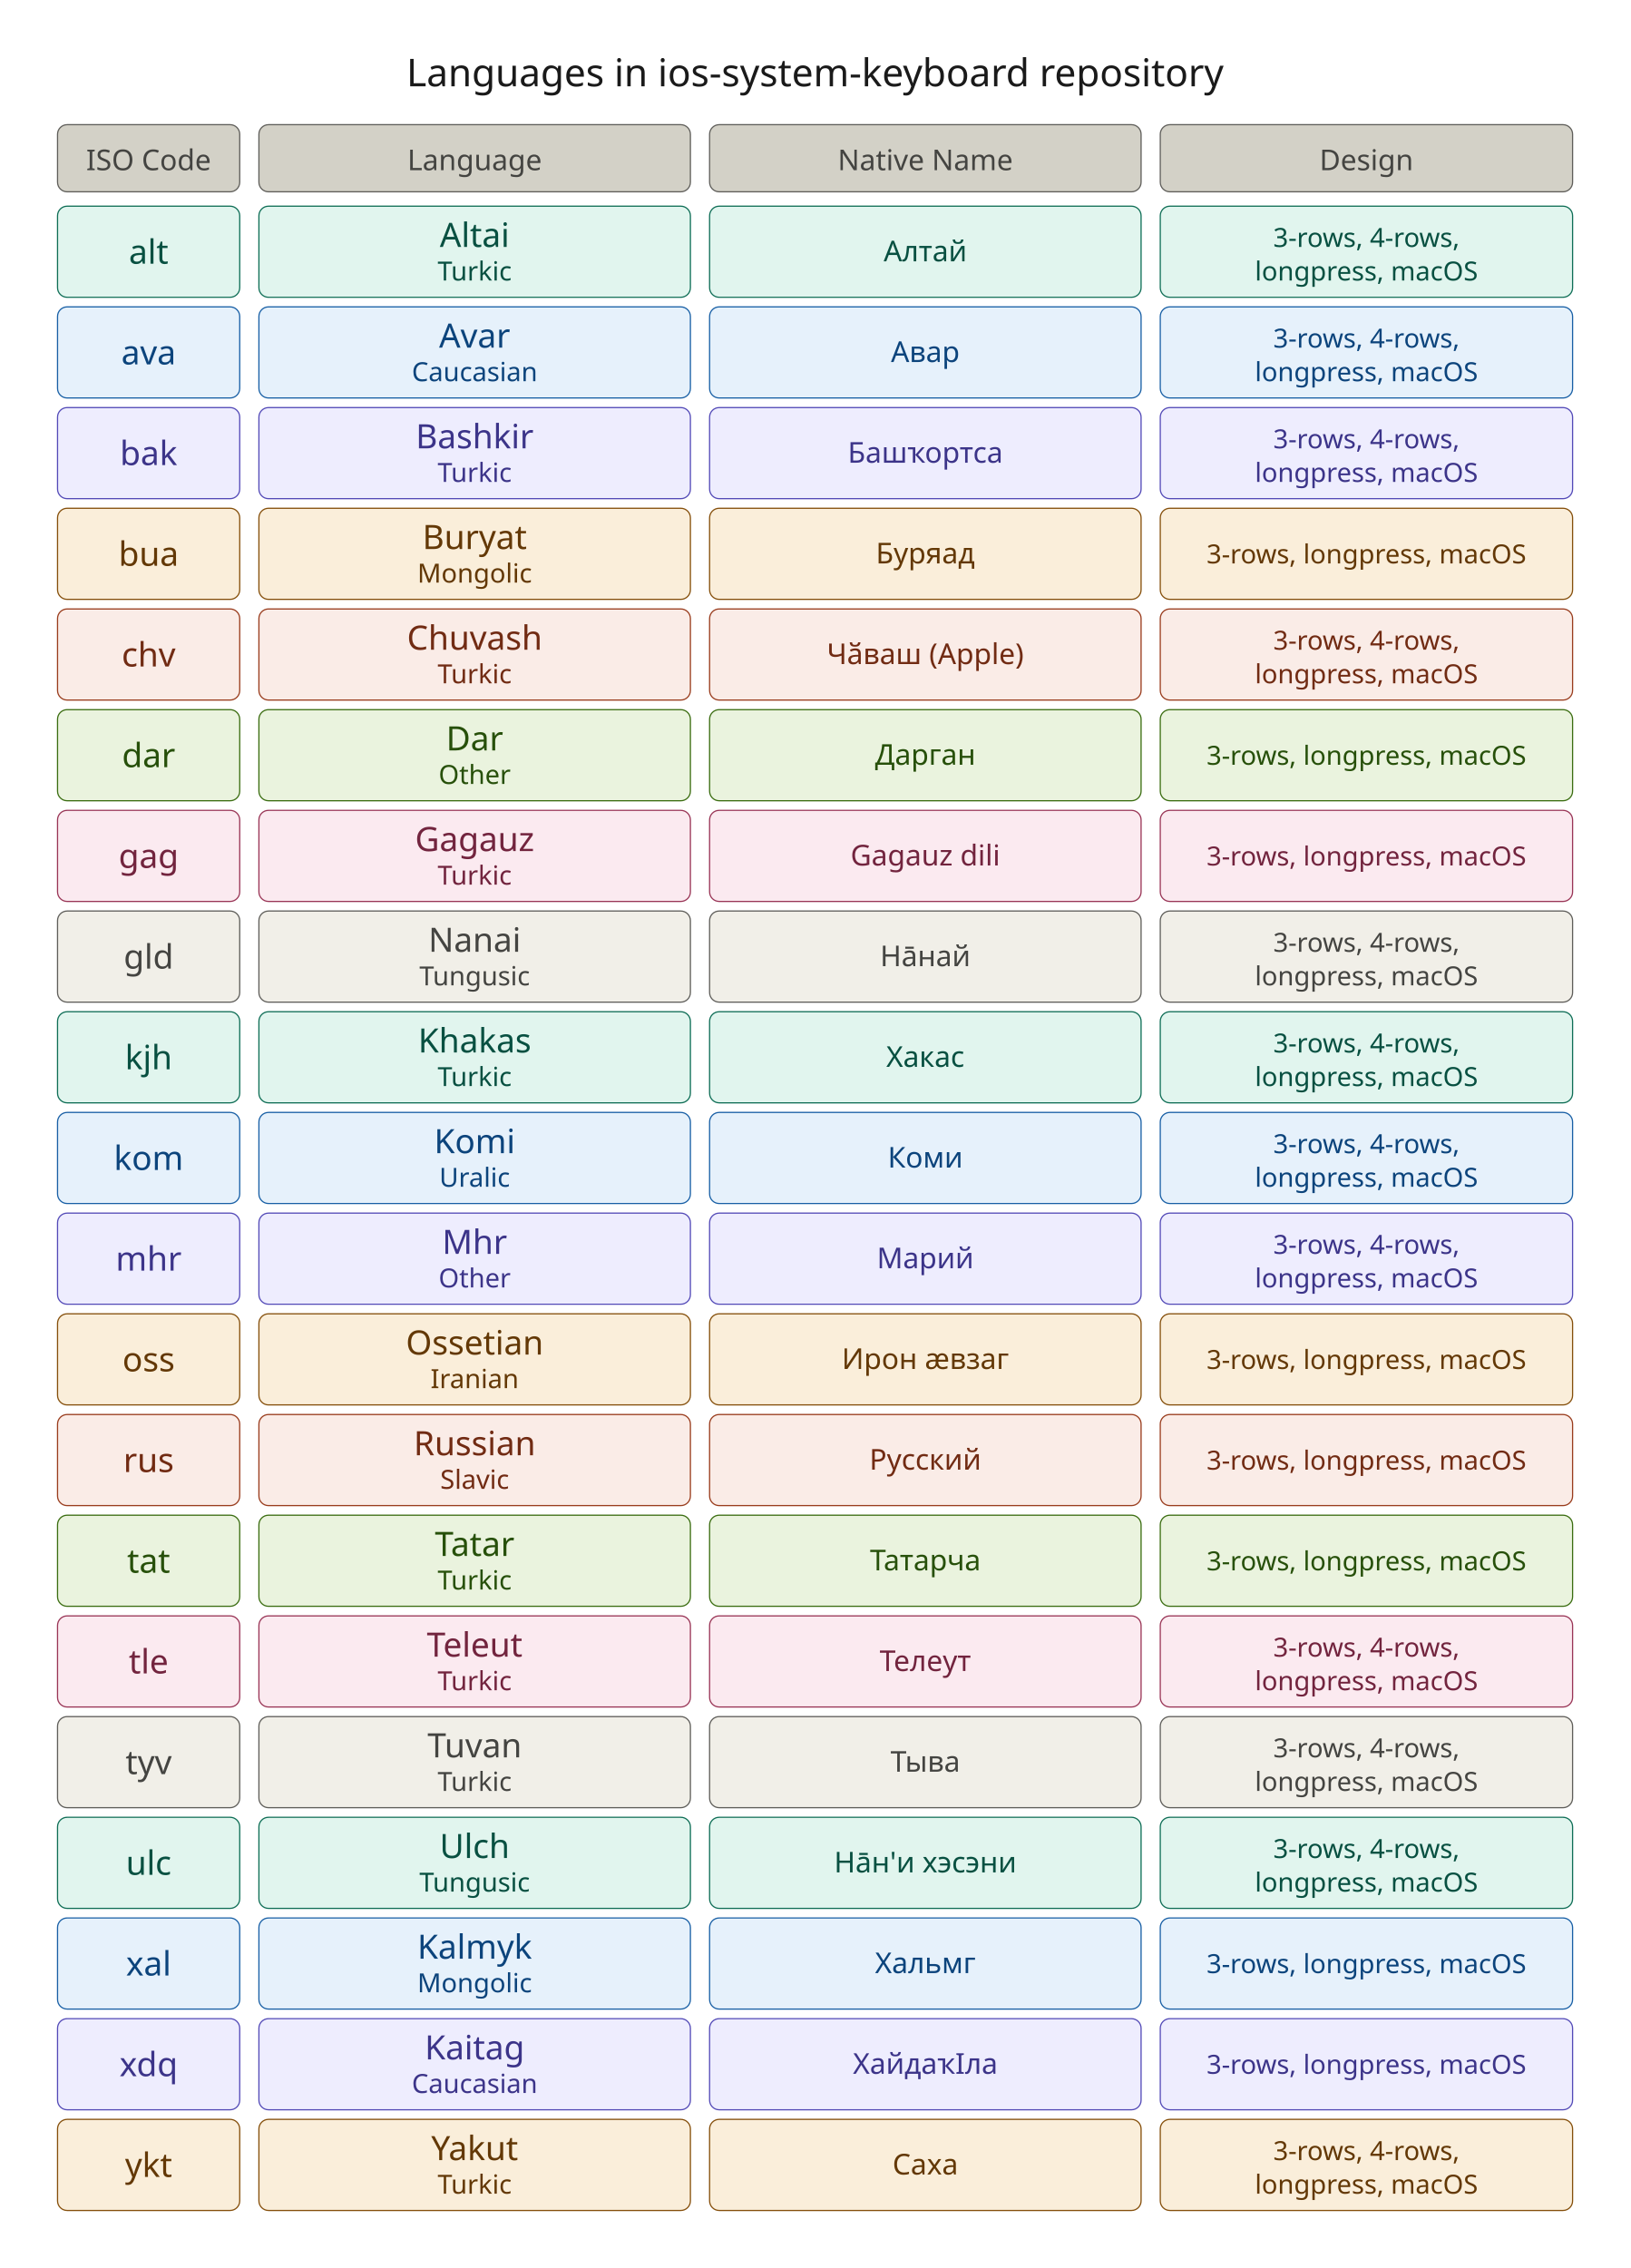
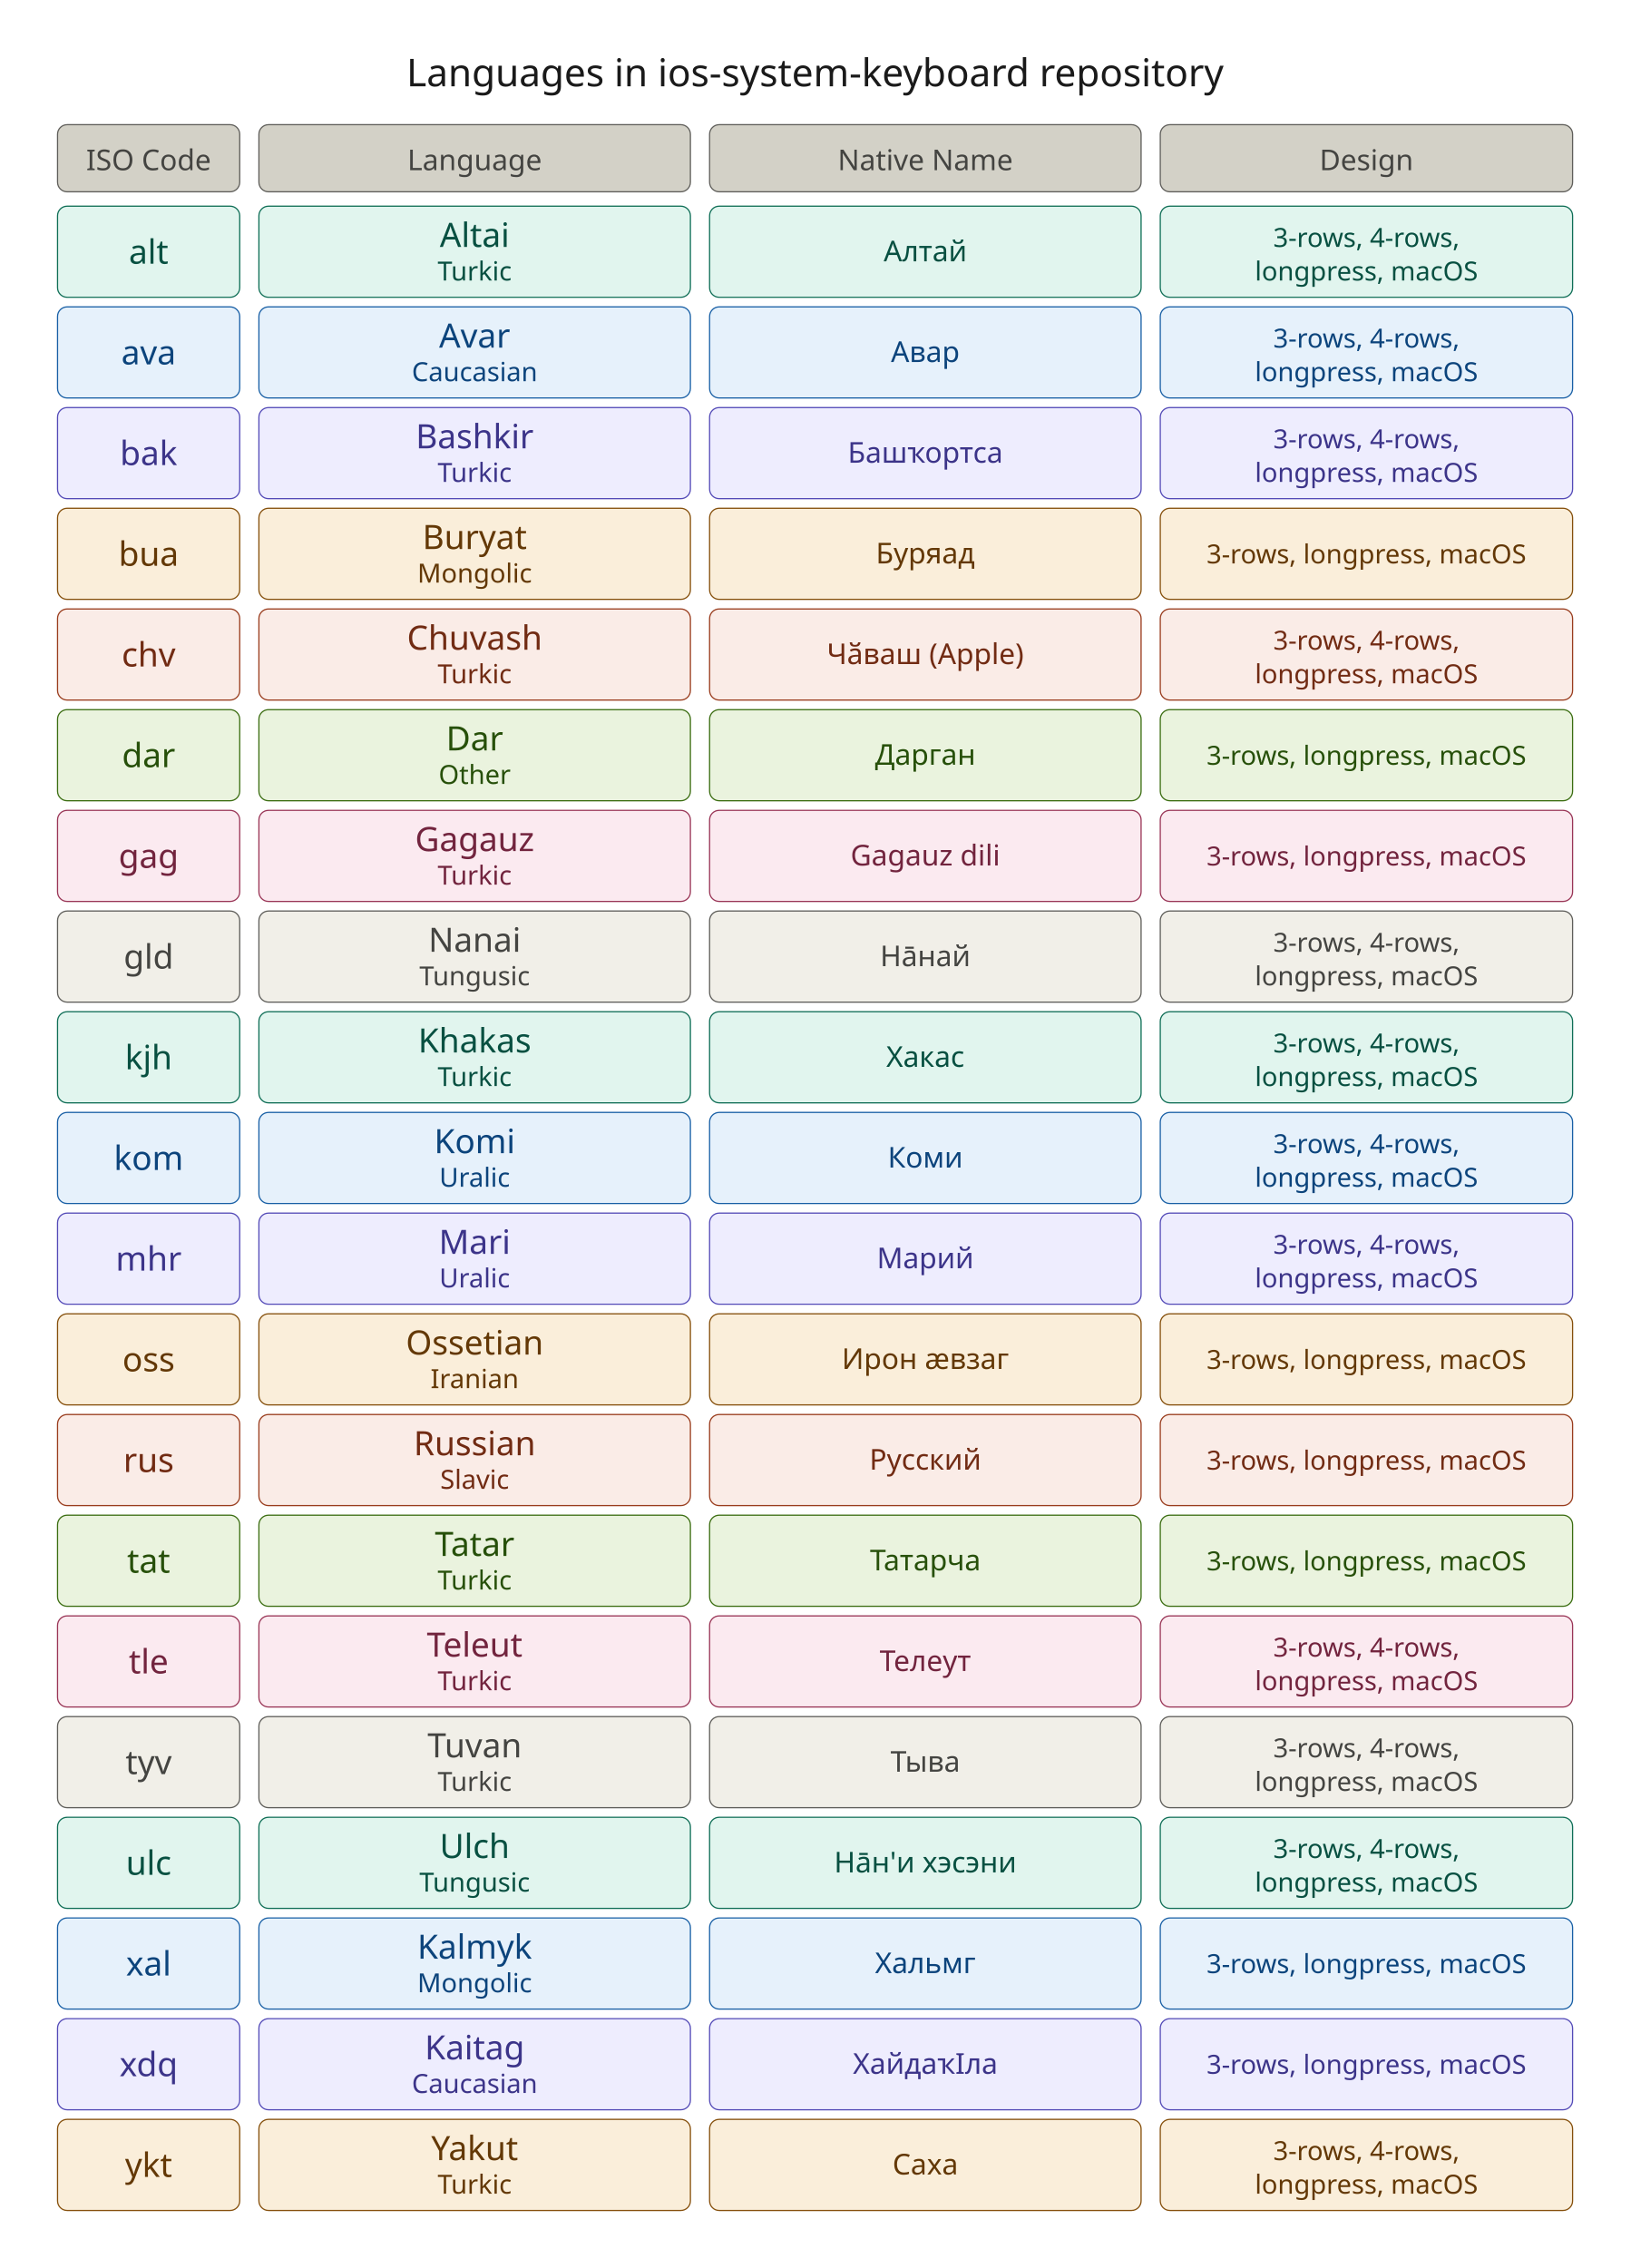
<svg xmlns="http://www.w3.org/2000/svg" width="100%" viewBox="0 0 680 946" font-family="sans-serif">
  <text font-size="16" font-weight="500" fill="#1a1a1a" x="340" y="36" text-anchor="middle">Languages in ios-system-keyboard repository</text>
  <rect x="24" y="52" width="76" height="28" rx="4" fill="#D3D1C7" stroke="#5F5E5A" stroke-width="0.5" />
  <text font-size="12" fill="#444441" x="62" y="71" text-anchor="middle">ISO Code</text>
  <rect x="108" y="52" width="180" height="28" rx="4" fill="#D3D1C7" stroke="#5F5E5A" stroke-width="0.5" />
  <text font-size="12" fill="#444441" x="198" y="71" text-anchor="middle">Language</text>
  <rect x="296" y="52" width="180" height="28" rx="4" fill="#D3D1C7" stroke="#5F5E5A" stroke-width="0.5" />
  <text font-size="12" fill="#444441" x="386" y="71" text-anchor="middle">Native Name</text>
  <rect x="484" y="52" width="172" height="28" rx="4" fill="#D3D1C7" stroke="#5F5E5A" stroke-width="0.5" />
  <text font-size="12" fill="#444441" x="570" y="71" text-anchor="middle">Design</text>
  <rect x="24" y="86" width="76" height="38" rx="4" fill="#E1F5EE" stroke="#0F6E56" stroke-width="0.5" />
  <text font-size="14" font-weight="500" fill="#085041" x="62" y="110" text-anchor="middle">alt</text>
  <rect x="108" y="86" width="180" height="38" rx="4" fill="#E1F5EE" stroke="#0F6E56" stroke-width="0.5" />
  <text font-size="14" font-weight="500" fill="#085041" x="198" y="103" text-anchor="middle">Altai</text>
  <text font-size="11" fill="#085041" x="198" y="117" text-anchor="middle">Turkic</text>
  <rect x="296" y="86" width="180" height="38" rx="4" fill="#E1F5EE" stroke="#0F6E56" stroke-width="0.5" />
  <text font-size="12" fill="#085041" x="386" y="109" text-anchor="middle">Алтай</text>
  <rect x="484" y="86" width="172" height="38" rx="4" fill="#E1F5EE" stroke="#0F6E56" stroke-width="0.5" />
  <text font-size="11" fill="#085041" x="570" y="103" text-anchor="middle">3-rows, 4-rows,</text>
  <text font-size="11" fill="#085041" x="570" y="117" text-anchor="middle">longpress, macOS</text>
  <rect x="24" y="128" width="76" height="38" rx="4" fill="#E6F1FB" stroke="#185FA5" stroke-width="0.5" />
  <text font-size="14" font-weight="500" fill="#0C447C" x="62" y="152" text-anchor="middle">ava</text>
  <rect x="108" y="128" width="180" height="38" rx="4" fill="#E6F1FB" stroke="#185FA5" stroke-width="0.5" />
  <text font-size="14" font-weight="500" fill="#0C447C" x="198" y="145" text-anchor="middle">Avar</text>
  <text font-size="11" fill="#0C447C" x="198" y="159" text-anchor="middle">Caucasian</text>
  <rect x="296" y="128" width="180" height="38" rx="4" fill="#E6F1FB" stroke="#185FA5" stroke-width="0.5" />
  <text font-size="12" fill="#0C447C" x="386" y="151" text-anchor="middle">Авар</text>
  <rect x="484" y="128" width="172" height="38" rx="4" fill="#E6F1FB" stroke="#185FA5" stroke-width="0.5" />
  <text font-size="11" fill="#0C447C" x="570" y="145" text-anchor="middle">3-rows, 4-rows,</text>
  <text font-size="11" fill="#0C447C" x="570" y="159" text-anchor="middle">longpress, macOS</text>
  <rect x="24" y="170" width="76" height="38" rx="4" fill="#EEEDFE" stroke="#534AB7" stroke-width="0.5" />
  <text font-size="14" font-weight="500" fill="#3C3489" x="62" y="194" text-anchor="middle">bak</text>
  <rect x="108" y="170" width="180" height="38" rx="4" fill="#EEEDFE" stroke="#534AB7" stroke-width="0.5" />
  <text font-size="14" font-weight="500" fill="#3C3489" x="198" y="187" text-anchor="middle">Bashkir</text>
  <text font-size="11" fill="#3C3489" x="198" y="201" text-anchor="middle">Turkic</text>
  <rect x="296" y="170" width="180" height="38" rx="4" fill="#EEEDFE" stroke="#534AB7" stroke-width="0.5" />
  <text font-size="12" fill="#3C3489" x="386" y="193" text-anchor="middle">Башҡортса</text>
  <rect x="484" y="170" width="172" height="38" rx="4" fill="#EEEDFE" stroke="#534AB7" stroke-width="0.5" />
  <text font-size="11" fill="#3C3489" x="570" y="187" text-anchor="middle">3-rows, 4-rows,</text>
  <text font-size="11" fill="#3C3489" x="570" y="201" text-anchor="middle">longpress, macOS</text>
  <rect x="24" y="212" width="76" height="38" rx="4" fill="#FAEEDA" stroke="#854F0B" stroke-width="0.5" />
  <text font-size="14" font-weight="500" fill="#633806" x="62" y="236" text-anchor="middle">bua</text>
  <rect x="108" y="212" width="180" height="38" rx="4" fill="#FAEEDA" stroke="#854F0B" stroke-width="0.5" />
  <text font-size="14" font-weight="500" fill="#633806" x="198" y="229" text-anchor="middle">Buryat</text>
  <text font-size="11" fill="#633806" x="198" y="243" text-anchor="middle">Mongolic</text>
  <rect x="296" y="212" width="180" height="38" rx="4" fill="#FAEEDA" stroke="#854F0B" stroke-width="0.5" />
  <text font-size="12" fill="#633806" x="386" y="235" text-anchor="middle">Буряад</text>
  <rect x="484" y="212" width="172" height="38" rx="4" fill="#FAEEDA" stroke="#854F0B" stroke-width="0.5" />
  <text font-size="11" fill="#633806" x="570" y="235" text-anchor="middle">3-rows, longpress, macOS</text>
  <rect x="24" y="254" width="76" height="38" rx="4" fill="#FAECE7" stroke="#993C1D" stroke-width="0.5" />
  <text font-size="14" font-weight="500" fill="#712B13" x="62" y="278" text-anchor="middle">chv</text>
  <rect x="108" y="254" width="180" height="38" rx="4" fill="#FAECE7" stroke="#993C1D" stroke-width="0.5" />
  <text font-size="14" font-weight="500" fill="#712B13" x="198" y="271" text-anchor="middle">Chuvash</text>
  <text font-size="11" fill="#712B13" x="198" y="285" text-anchor="middle">Turkic</text>
  <rect x="296" y="254" width="180" height="38" rx="4" fill="#FAECE7" stroke="#993C1D" stroke-width="0.5" />
  <text font-size="12" fill="#712B13" x="386" y="277" text-anchor="middle">Чӑваш (Apple)</text>
  <rect x="484" y="254" width="172" height="38" rx="4" fill="#FAECE7" stroke="#993C1D" stroke-width="0.5" />
  <text font-size="11" fill="#712B13" x="570" y="271" text-anchor="middle">3-rows, 4-rows,</text>
  <text font-size="11" fill="#712B13" x="570" y="285" text-anchor="middle">longpress, macOS</text>
  <rect x="24" y="296" width="76" height="38" rx="4" fill="#EAF3DE" stroke="#3B6D11" stroke-width="0.5" />
  <text font-size="14" font-weight="500" fill="#27500A" x="62" y="320" text-anchor="middle">dar</text>
  <rect x="108" y="296" width="180" height="38" rx="4" fill="#EAF3DE" stroke="#3B6D11" stroke-width="0.5" />
  <text font-size="14" font-weight="500" fill="#27500A" x="198" y="313" text-anchor="middle">Dar</text>
  <text font-size="11" fill="#27500A" x="198" y="327" text-anchor="middle">Other</text>
  <rect x="296" y="296" width="180" height="38" rx="4" fill="#EAF3DE" stroke="#3B6D11" stroke-width="0.5" />
  <text font-size="12" fill="#27500A" x="386" y="319" text-anchor="middle">Дарган</text>
  <rect x="484" y="296" width="172" height="38" rx="4" fill="#EAF3DE" stroke="#3B6D11" stroke-width="0.5" />
  <text font-size="11" fill="#27500A" x="570" y="319" text-anchor="middle">3-rows, longpress, macOS</text>
  <rect x="24" y="338" width="76" height="38" rx="4" fill="#FBEAF0" stroke="#993556" stroke-width="0.5" />
  <text font-size="14" font-weight="500" fill="#72243E" x="62" y="362" text-anchor="middle">gag</text>
  <rect x="108" y="338" width="180" height="38" rx="4" fill="#FBEAF0" stroke="#993556" stroke-width="0.5" />
  <text font-size="14" font-weight="500" fill="#72243E" x="198" y="355" text-anchor="middle">Gagauz</text>
  <text font-size="11" fill="#72243E" x="198" y="369" text-anchor="middle">Turkic</text>
  <rect x="296" y="338" width="180" height="38" rx="4" fill="#FBEAF0" stroke="#993556" stroke-width="0.5" />
  <text font-size="12" fill="#72243E" x="386" y="361" text-anchor="middle">Gagauz dili</text>
  <rect x="484" y="338" width="172" height="38" rx="4" fill="#FBEAF0" stroke="#993556" stroke-width="0.5" />
  <text font-size="11" fill="#72243E" x="570" y="361" text-anchor="middle">3-rows, longpress, macOS</text>
  <rect x="24" y="380" width="76" height="38" rx="4" fill="#F1EFE8" stroke="#5F5E5A" stroke-width="0.5" />
  <text font-size="14" font-weight="500" fill="#444441" x="62" y="404" text-anchor="middle">gld</text>
  <rect x="108" y="380" width="180" height="38" rx="4" fill="#F1EFE8" stroke="#5F5E5A" stroke-width="0.5" />
  <text font-size="14" font-weight="500" fill="#444441" x="198" y="397" text-anchor="middle">Nanai</text>
  <text font-size="11" fill="#444441" x="198" y="411" text-anchor="middle">Tungusic</text>
  <rect x="296" y="380" width="180" height="38" rx="4" fill="#F1EFE8" stroke="#5F5E5A" stroke-width="0.5" />
  <text font-size="12" fill="#444441" x="386" y="403" text-anchor="middle">На̄най</text>
  <rect x="484" y="380" width="172" height="38" rx="4" fill="#F1EFE8" stroke="#5F5E5A" stroke-width="0.5" />
  <text font-size="11" fill="#444441" x="570" y="397" text-anchor="middle">3-rows, 4-rows,</text>
  <text font-size="11" fill="#444441" x="570" y="411" text-anchor="middle">longpress, macOS</text>
  <rect x="24" y="422" width="76" height="38" rx="4" fill="#E1F5EE" stroke="#0F6E56" stroke-width="0.5" />
  <text font-size="14" font-weight="500" fill="#085041" x="62" y="446" text-anchor="middle">kjh</text>
  <rect x="108" y="422" width="180" height="38" rx="4" fill="#E1F5EE" stroke="#0F6E56" stroke-width="0.5" />
  <text font-size="14" font-weight="500" fill="#085041" x="198" y="439" text-anchor="middle">Khakas</text>
  <text font-size="11" fill="#085041" x="198" y="453" text-anchor="middle">Turkic</text>
  <rect x="296" y="422" width="180" height="38" rx="4" fill="#E1F5EE" stroke="#0F6E56" stroke-width="0.5" />
  <text font-size="12" fill="#085041" x="386" y="445" text-anchor="middle">Хакас</text>
  <rect x="484" y="422" width="172" height="38" rx="4" fill="#E1F5EE" stroke="#0F6E56" stroke-width="0.5" />
  <text font-size="11" fill="#085041" x="570" y="439" text-anchor="middle">3-rows, 4-rows,</text>
  <text font-size="11" fill="#085041" x="570" y="453" text-anchor="middle">longpress, macOS</text>
  <rect x="24" y="464" width="76" height="38" rx="4" fill="#E6F1FB" stroke="#185FA5" stroke-width="0.5" />
  <text font-size="14" font-weight="500" fill="#0C447C" x="62" y="488" text-anchor="middle">kom</text>
  <rect x="108" y="464" width="180" height="38" rx="4" fill="#E6F1FB" stroke="#185FA5" stroke-width="0.5" />
  <text font-size="14" font-weight="500" fill="#0C447C" x="198" y="481" text-anchor="middle">Komi</text>
  <text font-size="11" fill="#0C447C" x="198" y="495" text-anchor="middle">Uralic</text>
  <rect x="296" y="464" width="180" height="38" rx="4" fill="#E6F1FB" stroke="#185FA5" stroke-width="0.5" />
  <text font-size="12" fill="#0C447C" x="386" y="487" text-anchor="middle">Коми</text>
  <rect x="484" y="464" width="172" height="38" rx="4" fill="#E6F1FB" stroke="#185FA5" stroke-width="0.5" />
  <text font-size="11" fill="#0C447C" x="570" y="481" text-anchor="middle">3-rows, 4-rows,</text>
  <text font-size="11" fill="#0C447C" x="570" y="495" text-anchor="middle">longpress, macOS</text>
  <rect x="24" y="506" width="76" height="38" rx="4" fill="#EEEDFE" stroke="#534AB7" stroke-width="0.5" />
  <text font-size="14" font-weight="500" fill="#3C3489" x="62" y="530" text-anchor="middle">mhr</text>
  <rect x="108" y="506" width="180" height="38" rx="4" fill="#EEEDFE" stroke="#534AB7" stroke-width="0.5" />
-   <text font-size="14" font-weight="500" fill="#3C3489" x="198" y="523" text-anchor="middle">Mhr</text>
-   <text font-size="11" fill="#3C3489" x="198" y="537" text-anchor="middle">Other</text>
+   <text font-size="14" font-weight="500" fill="#3C3489" x="198" y="523" text-anchor="middle">Mari</text>
+   <text font-size="11" fill="#3C3489" x="198" y="537" text-anchor="middle">Uralic</text>
  <rect x="296" y="506" width="180" height="38" rx="4" fill="#EEEDFE" stroke="#534AB7" stroke-width="0.5" />
  <text font-size="12" fill="#3C3489" x="386" y="529" text-anchor="middle">Марий</text>
  <rect x="484" y="506" width="172" height="38" rx="4" fill="#EEEDFE" stroke="#534AB7" stroke-width="0.5" />
  <text font-size="11" fill="#3C3489" x="570" y="523" text-anchor="middle">3-rows, 4-rows,</text>
  <text font-size="11" fill="#3C3489" x="570" y="537" text-anchor="middle">longpress, macOS</text>
  <rect x="24" y="548" width="76" height="38" rx="4" fill="#FAEEDA" stroke="#854F0B" stroke-width="0.5" />
  <text font-size="14" font-weight="500" fill="#633806" x="62" y="572" text-anchor="middle">oss</text>
  <rect x="108" y="548" width="180" height="38" rx="4" fill="#FAEEDA" stroke="#854F0B" stroke-width="0.5" />
  <text font-size="14" font-weight="500" fill="#633806" x="198" y="565" text-anchor="middle">Ossetian</text>
  <text font-size="11" fill="#633806" x="198" y="579" text-anchor="middle">Iranian</text>
  <rect x="296" y="548" width="180" height="38" rx="4" fill="#FAEEDA" stroke="#854F0B" stroke-width="0.5" />
  <text font-size="12" fill="#633806" x="386" y="571" text-anchor="middle">Ирон ӕвзаг</text>
  <rect x="484" y="548" width="172" height="38" rx="4" fill="#FAEEDA" stroke="#854F0B" stroke-width="0.5" />
  <text font-size="11" fill="#633806" x="570" y="571" text-anchor="middle">3-rows, longpress, macOS</text>
  <rect x="24" y="590" width="76" height="38" rx="4" fill="#FAECE7" stroke="#993C1D" stroke-width="0.5" />
  <text font-size="14" font-weight="500" fill="#712B13" x="62" y="614" text-anchor="middle">rus</text>
  <rect x="108" y="590" width="180" height="38" rx="4" fill="#FAECE7" stroke="#993C1D" stroke-width="0.5" />
  <text font-size="14" font-weight="500" fill="#712B13" x="198" y="607" text-anchor="middle">Russian</text>
  <text font-size="11" fill="#712B13" x="198" y="621" text-anchor="middle">Slavic</text>
  <rect x="296" y="590" width="180" height="38" rx="4" fill="#FAECE7" stroke="#993C1D" stroke-width="0.5" />
  <text font-size="12" fill="#712B13" x="386" y="613" text-anchor="middle">Русский</text>
  <rect x="484" y="590" width="172" height="38" rx="4" fill="#FAECE7" stroke="#993C1D" stroke-width="0.5" />
  <text font-size="11" fill="#712B13" x="570" y="613" text-anchor="middle">3-rows, longpress, macOS</text>
  <rect x="24" y="632" width="76" height="38" rx="4" fill="#EAF3DE" stroke="#3B6D11" stroke-width="0.5" />
  <text font-size="14" font-weight="500" fill="#27500A" x="62" y="656" text-anchor="middle">tat</text>
  <rect x="108" y="632" width="180" height="38" rx="4" fill="#EAF3DE" stroke="#3B6D11" stroke-width="0.5" />
  <text font-size="14" font-weight="500" fill="#27500A" x="198" y="649" text-anchor="middle">Tatar</text>
  <text font-size="11" fill="#27500A" x="198" y="663" text-anchor="middle">Turkic</text>
  <rect x="296" y="632" width="180" height="38" rx="4" fill="#EAF3DE" stroke="#3B6D11" stroke-width="0.5" />
  <text font-size="12" fill="#27500A" x="386" y="655" text-anchor="middle">Татарча</text>
  <rect x="484" y="632" width="172" height="38" rx="4" fill="#EAF3DE" stroke="#3B6D11" stroke-width="0.5" />
  <text font-size="11" fill="#27500A" x="570" y="655" text-anchor="middle">3-rows, longpress, macOS</text>
  <rect x="24" y="674" width="76" height="38" rx="4" fill="#FBEAF0" stroke="#993556" stroke-width="0.5" />
  <text font-size="14" font-weight="500" fill="#72243E" x="62" y="698" text-anchor="middle">tle</text>
  <rect x="108" y="674" width="180" height="38" rx="4" fill="#FBEAF0" stroke="#993556" stroke-width="0.5" />
  <text font-size="14" font-weight="500" fill="#72243E" x="198" y="691" text-anchor="middle">Teleut</text>
  <text font-size="11" fill="#72243E" x="198" y="705" text-anchor="middle">Turkic</text>
  <rect x="296" y="674" width="180" height="38" rx="4" fill="#FBEAF0" stroke="#993556" stroke-width="0.5" />
  <text font-size="12" fill="#72243E" x="386" y="697" text-anchor="middle">Телеут</text>
  <rect x="484" y="674" width="172" height="38" rx="4" fill="#FBEAF0" stroke="#993556" stroke-width="0.5" />
  <text font-size="11" fill="#72243E" x="570" y="691" text-anchor="middle">3-rows, 4-rows,</text>
  <text font-size="11" fill="#72243E" x="570" y="705" text-anchor="middle">longpress, macOS</text>
  <rect x="24" y="716" width="76" height="38" rx="4" fill="#F1EFE8" stroke="#5F5E5A" stroke-width="0.5" />
  <text font-size="14" font-weight="500" fill="#444441" x="62" y="740" text-anchor="middle">tyv</text>
  <rect x="108" y="716" width="180" height="38" rx="4" fill="#F1EFE8" stroke="#5F5E5A" stroke-width="0.5" />
  <text font-size="14" font-weight="500" fill="#444441" x="198" y="733" text-anchor="middle">Tuvan</text>
  <text font-size="11" fill="#444441" x="198" y="747" text-anchor="middle">Turkic</text>
  <rect x="296" y="716" width="180" height="38" rx="4" fill="#F1EFE8" stroke="#5F5E5A" stroke-width="0.5" />
  <text font-size="12" fill="#444441" x="386" y="739" text-anchor="middle">Тыва</text>
  <rect x="484" y="716" width="172" height="38" rx="4" fill="#F1EFE8" stroke="#5F5E5A" stroke-width="0.5" />
  <text font-size="11" fill="#444441" x="570" y="733" text-anchor="middle">3-rows, 4-rows,</text>
  <text font-size="11" fill="#444441" x="570" y="747" text-anchor="middle">longpress, macOS</text>
  <rect x="24" y="758" width="76" height="38" rx="4" fill="#E1F5EE" stroke="#0F6E56" stroke-width="0.5" />
  <text font-size="14" font-weight="500" fill="#085041" x="62" y="782" text-anchor="middle">ulc</text>
  <rect x="108" y="758" width="180" height="38" rx="4" fill="#E1F5EE" stroke="#0F6E56" stroke-width="0.5" />
  <text font-size="14" font-weight="500" fill="#085041" x="198" y="775" text-anchor="middle">Ulch</text>
  <text font-size="11" fill="#085041" x="198" y="789" text-anchor="middle">Tungusic</text>
  <rect x="296" y="758" width="180" height="38" rx="4" fill="#E1F5EE" stroke="#0F6E56" stroke-width="0.5" />
  <text font-size="12" fill="#085041" x="386" y="781" text-anchor="middle">Нāн'и хэсэни</text>
  <rect x="484" y="758" width="172" height="38" rx="4" fill="#E1F5EE" stroke="#0F6E56" stroke-width="0.5" />
  <text font-size="11" fill="#085041" x="570" y="775" text-anchor="middle">3-rows, 4-rows,</text>
  <text font-size="11" fill="#085041" x="570" y="789" text-anchor="middle">longpress, macOS</text>
  <rect x="24" y="800" width="76" height="38" rx="4" fill="#E6F1FB" stroke="#185FA5" stroke-width="0.5" />
  <text font-size="14" font-weight="500" fill="#0C447C" x="62" y="824" text-anchor="middle">xal</text>
  <rect x="108" y="800" width="180" height="38" rx="4" fill="#E6F1FB" stroke="#185FA5" stroke-width="0.5" />
  <text font-size="14" font-weight="500" fill="#0C447C" x="198" y="817" text-anchor="middle">Kalmyk</text>
  <text font-size="11" fill="#0C447C" x="198" y="831" text-anchor="middle">Mongolic</text>
  <rect x="296" y="800" width="180" height="38" rx="4" fill="#E6F1FB" stroke="#185FA5" stroke-width="0.5" />
  <text font-size="12" fill="#0C447C" x="386" y="823" text-anchor="middle">Хальмг</text>
  <rect x="484" y="800" width="172" height="38" rx="4" fill="#E6F1FB" stroke="#185FA5" stroke-width="0.5" />
  <text font-size="11" fill="#0C447C" x="570" y="823" text-anchor="middle">3-rows, longpress, macOS</text>
  <rect x="24" y="842" width="76" height="38" rx="4" fill="#EEEDFE" stroke="#534AB7" stroke-width="0.5" />
  <text font-size="14" font-weight="500" fill="#3C3489" x="62" y="866" text-anchor="middle">xdq</text>
  <rect x="108" y="842" width="180" height="38" rx="4" fill="#EEEDFE" stroke="#534AB7" stroke-width="0.5" />
  <text font-size="14" font-weight="500" fill="#3C3489" x="198" y="859" text-anchor="middle">Kaitag</text>
  <text font-size="11" fill="#3C3489" x="198" y="873" text-anchor="middle">Caucasian</text>
  <rect x="296" y="842" width="180" height="38" rx="4" fill="#EEEDFE" stroke="#534AB7" stroke-width="0.5" />
  <text font-size="12" fill="#3C3489" x="386" y="865" text-anchor="middle">Хайдаҡӏла</text>
  <rect x="484" y="842" width="172" height="38" rx="4" fill="#EEEDFE" stroke="#534AB7" stroke-width="0.5" />
  <text font-size="11" fill="#3C3489" x="570" y="865" text-anchor="middle">3-rows, longpress, macOS</text>
  <rect x="24" y="884" width="76" height="38" rx="4" fill="#FAEEDA" stroke="#854F0B" stroke-width="0.5" />
  <text font-size="14" font-weight="500" fill="#633806" x="62" y="908" text-anchor="middle">ykt</text>
  <rect x="108" y="884" width="180" height="38" rx="4" fill="#FAEEDA" stroke="#854F0B" stroke-width="0.5" />
  <text font-size="14" font-weight="500" fill="#633806" x="198" y="901" text-anchor="middle">Yakut</text>
  <text font-size="11" fill="#633806" x="198" y="915" text-anchor="middle">Turkic</text>
  <rect x="296" y="884" width="180" height="38" rx="4" fill="#FAEEDA" stroke="#854F0B" stroke-width="0.5" />
  <text font-size="12" fill="#633806" x="386" y="907" text-anchor="middle">Саха</text>
  <rect x="484" y="884" width="172" height="38" rx="4" fill="#FAEEDA" stroke="#854F0B" stroke-width="0.5" />
  <text font-size="11" fill="#633806" x="570" y="901" text-anchor="middle">3-rows, 4-rows,</text>
  <text font-size="11" fill="#633806" x="570" y="915" text-anchor="middle">longpress, macOS</text>
</svg>
